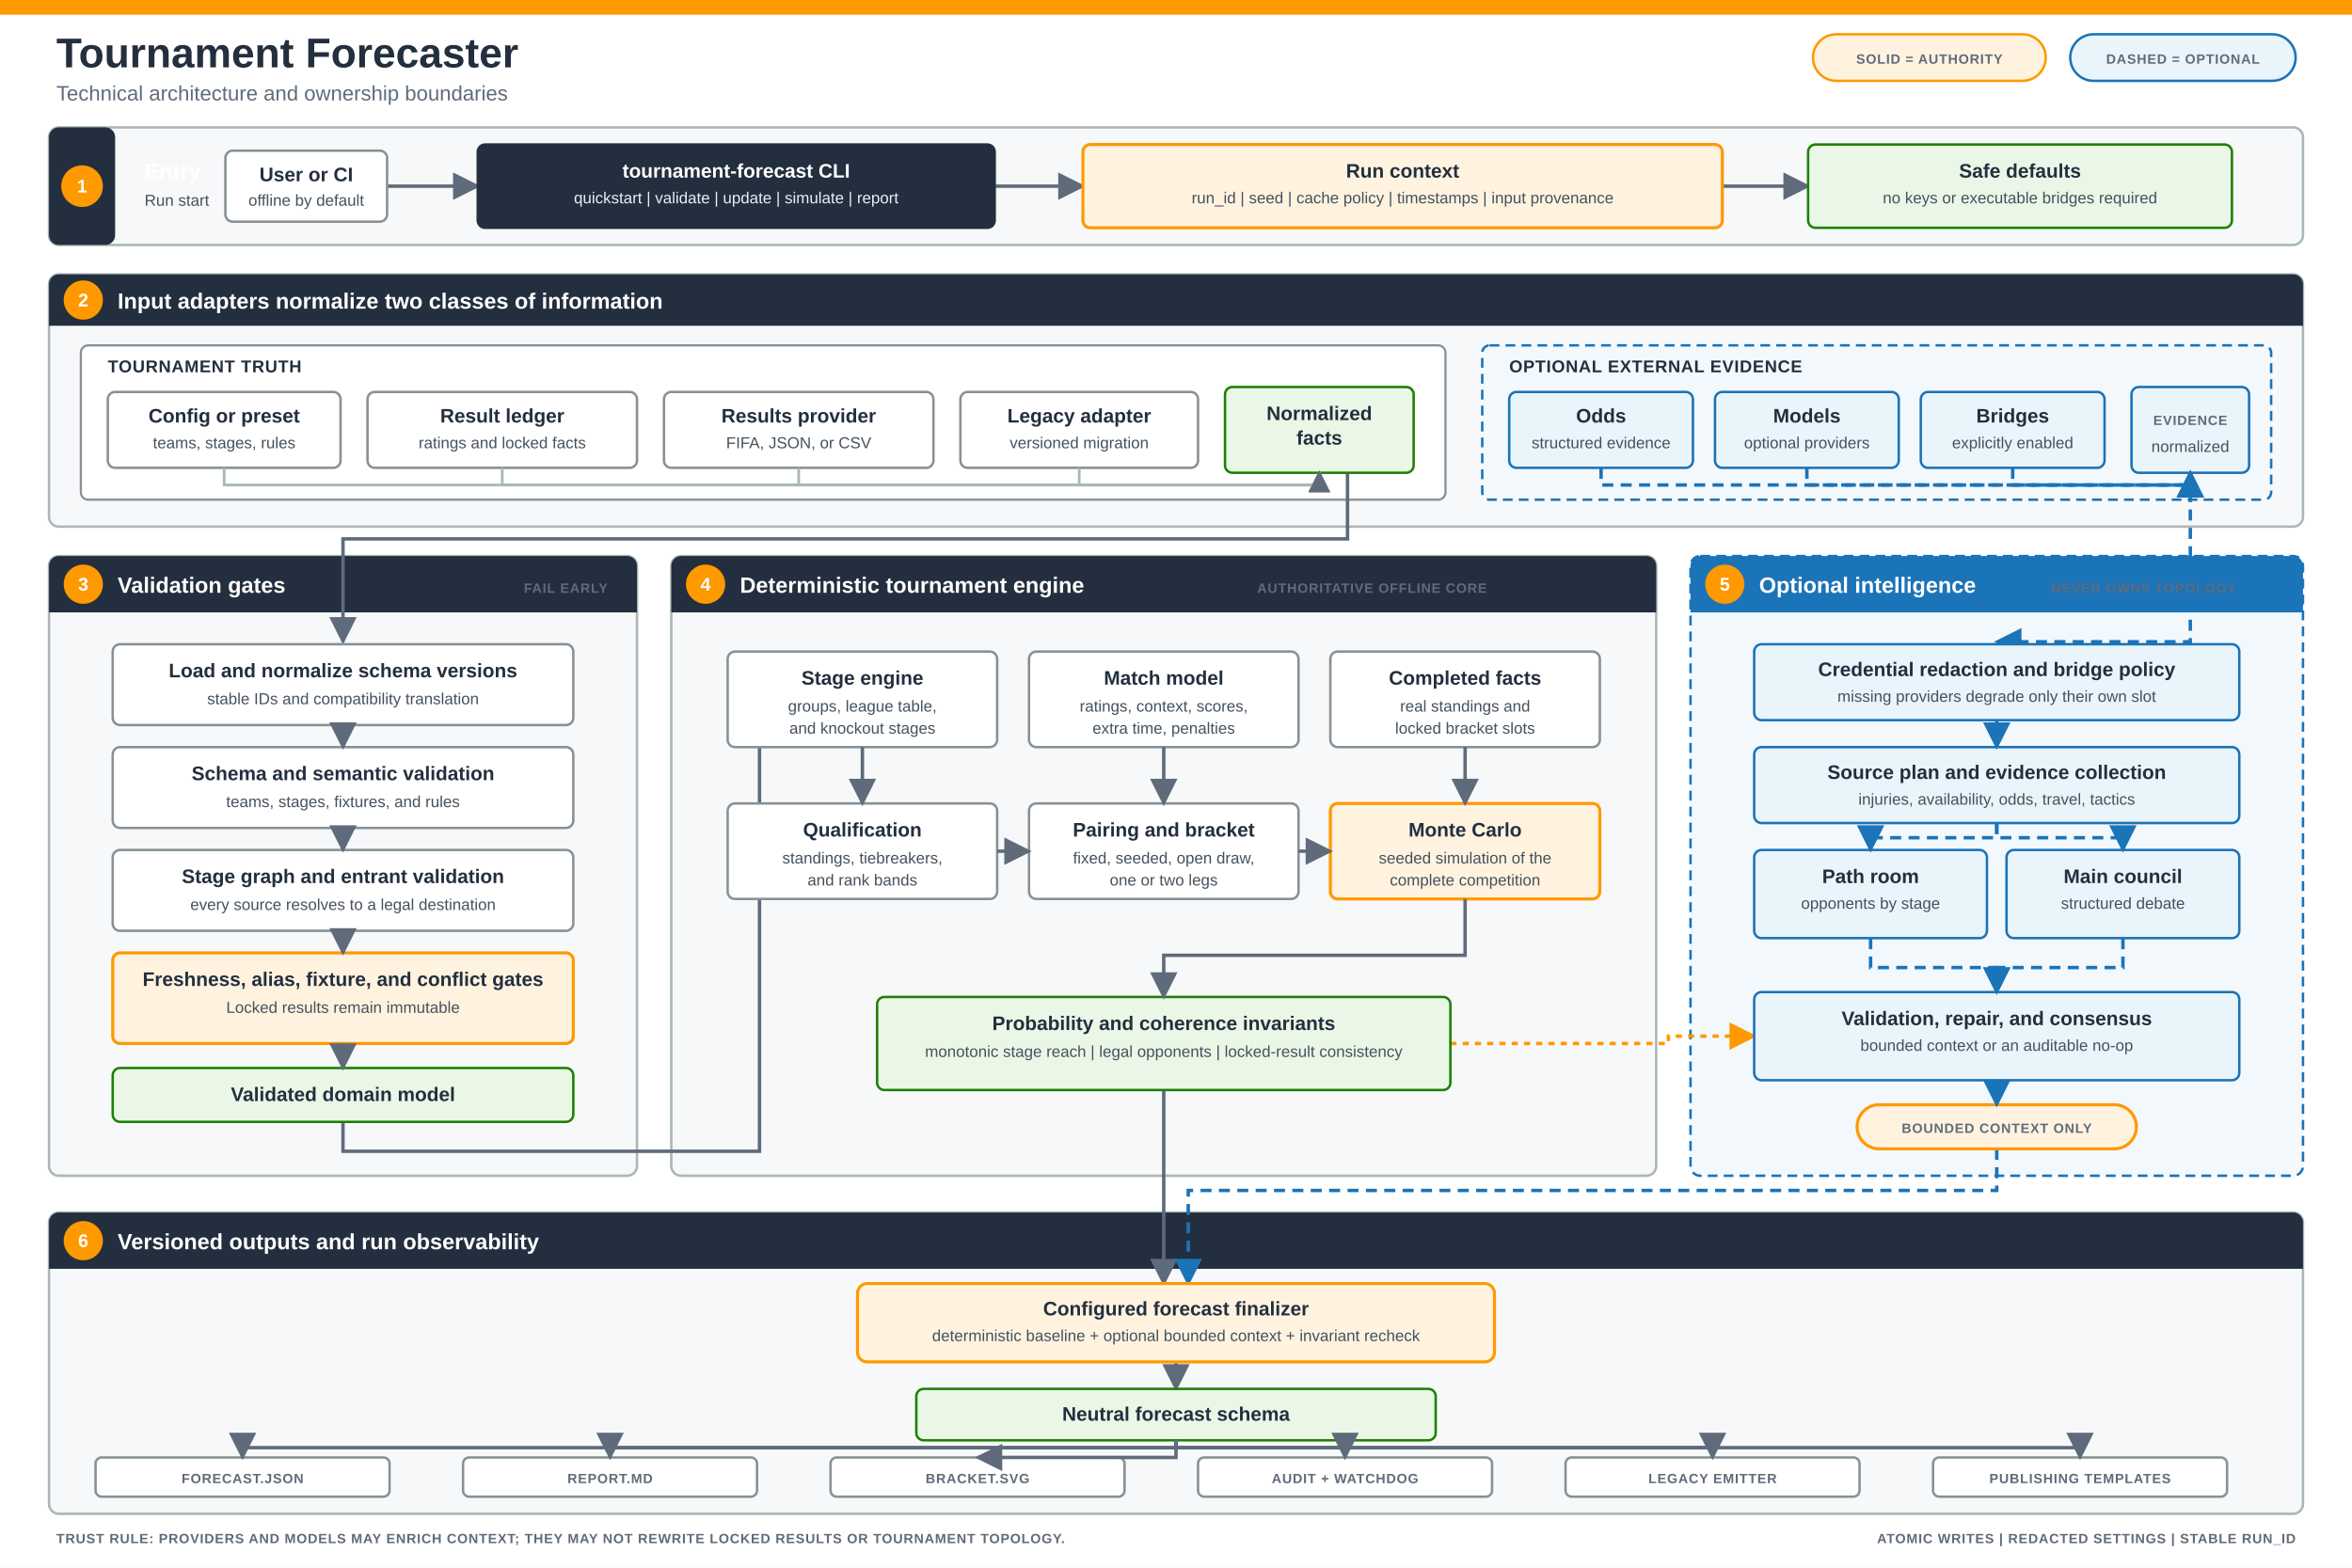
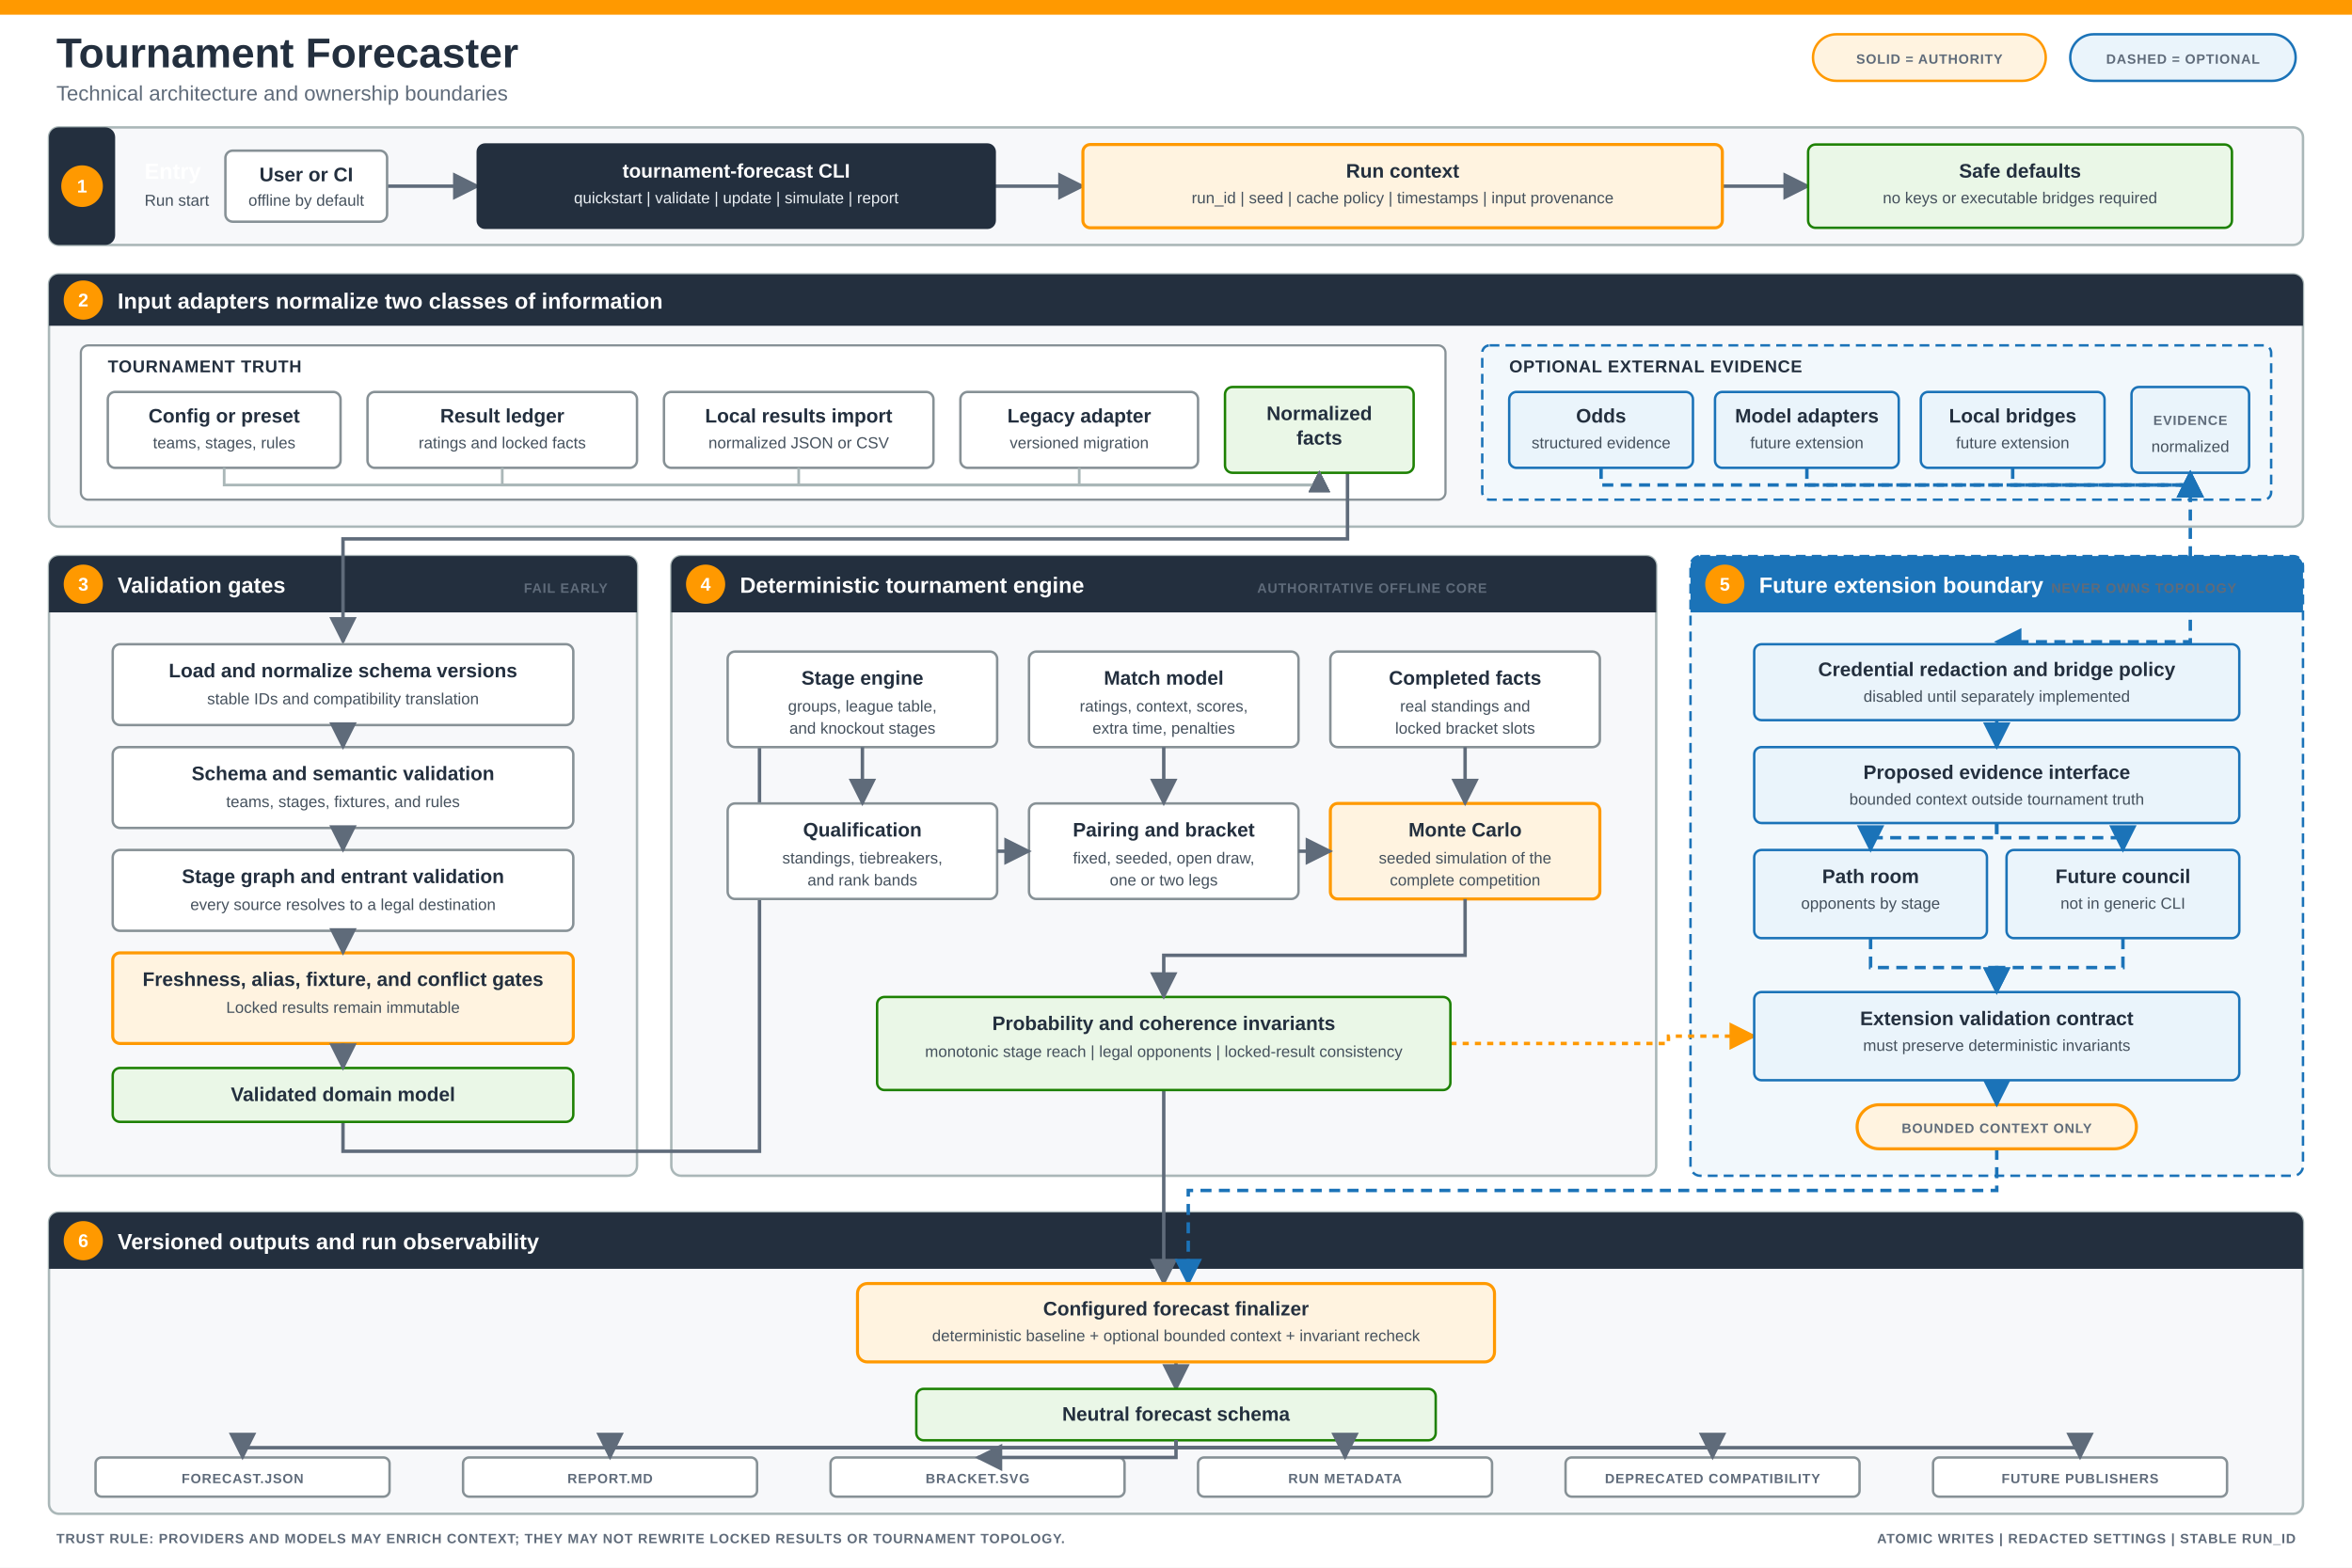
<svg xmlns="http://www.w3.org/2000/svg" width="1920" height="1280" viewBox="0 0 1920 1280" role="img" aria-labelledby="title desc">
  <defs>
    <style>
      .canvas { fill: #ffffff; }
      .zone { fill: #f7f8fa; stroke: #aab7b8; stroke-width: 2; }
      .subzone { fill: #ffffff; stroke: #879196; stroke-width: 1.8; }
      .subzone-blue { fill: #f2f8fc; stroke: #1b73b8; stroke-width: 2; stroke-dasharray: 8 5; }
      .zone-head { fill: #232f3e; }
      .card { fill: #ffffff; stroke: #879196; stroke-width: 2; }
      .card-orange { fill: #fff3e0; stroke: #ff9900; stroke-width: 2.5; }
      .card-blue { fill: #eaf4fb; stroke: #1b73b8; stroke-width: 2; }
      .card-green { fill: #eaf7e7; stroke: #1d8102; stroke-width: 2; }
      .card-navy { fill: #232f3e; stroke: #232f3e; stroke-width: 2; }
      .title { font: 700 34px Arial, Helvetica, sans-serif; fill: #232f3e; }
      .subtitle { font: 400 17px Arial, Helvetica, sans-serif; fill: #5f6b7a; }
      .zone-title { font: 700 18px Arial, Helvetica, sans-serif; fill: #ffffff; }
      .subzone-title { font: 700 14px Arial, Helvetica, sans-serif; fill: #232f3e; letter-spacing: .5px; }
      .card-title { font: 700 16px Arial, Helvetica, sans-serif; fill: #232f3e; }
      .card-title-light { font: 700 16px Arial, Helvetica, sans-serif; fill: #ffffff; }
      .body { font: 400 13px Arial, Helvetica, sans-serif; fill: #45515d; }
      .body-light { font: 400 13px Arial, Helvetica, sans-serif; fill: #e9eef2; }
      .small { font: 700 11px Arial, Helvetica, sans-serif; fill: #5f6b7a; letter-spacing: .6px; }
      .step-text { font: 700 15px Arial, Helvetica, sans-serif; fill: #ffffff; text-anchor: middle; dominant-baseline: central; }
      .flow { fill: none; stroke: #5f6b7a; stroke-width: 2.8; marker-end: url(#arrow); }
      .flow-light { fill: none; stroke: #aab7b8; stroke-width: 2.2; marker-end: url(#arrow); }
      .flow-optional { fill: none; stroke: #1b73b8; stroke-width: 2.8; stroke-dasharray: 9 6; marker-end: url(#arrow-blue); }
      .flow-constraint { fill: none; stroke: #ff9900; stroke-width: 2.8; stroke-dasharray: 5 5; marker-end: url(#arrow-orange); }
      .icon-line { fill: none; stroke: #ffffff; stroke-width: 2.8; stroke-linecap: round; stroke-linejoin: round; }
    </style>
    <marker id="arrow" viewBox="0 0 10 10" refX="9" refY="5" markerWidth="8" markerHeight="8" orient="auto-start-reverse">
      <path d="M0 0 L10 5 L0 10 Z" fill="#5f6b7a" />
    </marker>
    <marker id="arrow-blue" viewBox="0 0 10 10" refX="9" refY="5" markerWidth="8" markerHeight="8" orient="auto-start-reverse">
      <path d="M0 0 L10 5 L0 10 Z" fill="#1b73b8" />
    </marker>
    <marker id="arrow-orange" viewBox="0 0 10 10" refX="9" refY="5" markerWidth="8" markerHeight="8" orient="auto-start-reverse">
      <path d="M0 0 L10 5 L0 10 Z" fill="#ff9900" />
    </marker>
  </defs>
  <rect class="canvas" x="0" y="0" width="1920" height="1280" />
  <rect x="0" y="0" width="1920" height="12" fill="#ff9900" />
  <text class="title" x="46" y="55">Tournament Forecaster</text>
  <text class="subtitle" x="46" y="82">Technical architecture and ownership boundaries</text>
  <rect x="1480" y="28" width="190" height="38" rx="19" fill="#fff3e0" stroke="#ff9900" stroke-width="2" />
  <text class="small" x="1575" y="52" text-anchor="middle" fill="#232f3e">SOLID = AUTHORITY</text>
  <rect x="1690" y="28" width="184" height="38" rx="19" fill="#eaf4fb" stroke="#1b73b8" stroke-width="2" />
  <text class="small" x="1782" y="52" text-anchor="middle" fill="#1b73b8">DASHED = OPTIONAL</text>
  <rect class="zone" x="40" y="104" width="1840" height="96" rx="8" />
  <rect class="zone-head" x="40" y="104" width="54" height="96" rx="8" />
  <rect class="zone" x="40" y="224" width="1840" height="206" rx="8" />
  <path class="zone-head" d="M48 224 H1872 A8 8 0 0 1 1880 232 V266 H40 V232 A8 8 0 0 1 48 224 Z" />
  <rect class="subzone" x="66" y="282" width="1114" height="126" rx="6" />
  <rect class="subzone-blue" x="1210" y="282" width="644" height="126" rx="6" />
  <rect class="zone" x="40" y="454" width="480" height="506" rx="8" />
  <path class="zone-head" d="M48 454 H512 A8 8 0 0 1 520 462 V500 H40 V462 A8 8 0 0 1 48 454 Z" />
  <rect class="zone" x="548" y="454" width="804" height="506" rx="8" />
  <path class="zone-head" d="M556 454 H1344 A8 8 0 0 1 1352 462 V500 H548 V462 A8 8 0 0 1 556 454 Z" />
  <rect class="subzone-blue" x="1380" y="454" width="500" height="506" rx="8" />
  <path d="M1388 454 H1872 A8 8 0 0 1 1880 462 V500 H1380 V462 A8 8 0 0 1 1388 454 Z" fill="#1b73b8" />
  <rect class="zone" x="40" y="990" width="1840" height="246" rx="8" />
  <path class="zone-head" d="M48 990 H1872 A8 8 0 0 1 1880 998 V1036 H40 V998 A8 8 0 0 1 48 990 Z" />
  <path class="flow" d="M316 152 H390" />
  <path class="flow" d="M812 152 H884" />
  <path class="flow" d="M1406 152 H1476" />
  <path class="flow" d="M1100 380 V440 H280 V524" />
  <path class="flow-optional" d="M1788 386 V524 H1630" />
  <path class="flow" d="M280 916 V940 H620 V540" />
  <path class="flow" d="M950 890 V972 H950 V1048" />
  <path class="flow-optional" d="M1630 938 V972 H970 V1048" />
  <path class="flow-constraint" d="M1184 852 H1362 V846 H1432" />
  <path class="flow" d="M960 1112 V1134" />
  <circle cx="67" cy="152" r="17" fill="#ff9900" />
  <text class="step-text" x="67" y="152">1</text>
  <text class="zone-title" x="118" y="146" fill="#232f3e">Entry</text>
  <text class="body" x="118" y="168">Run start</text>
  <rect class="card" x="184" y="123" width="132" height="58" rx="6" />
  <text class="card-title" x="250" y="148" text-anchor="middle">User or CI</text>
  <text class="body" x="250" y="168" text-anchor="middle">offline by default</text>
  <rect class="card-navy" x="390" y="118" width="422" height="68" rx="6" />
  <text class="card-title-light" x="601" y="145" text-anchor="middle">tournament-forecast CLI</text>
  <text class="body-light" x="601" y="166" text-anchor="middle">quickstart | validate | update | simulate | report</text>
  <rect class="card-orange" x="884" y="118" width="522" height="68" rx="6" />
  <text class="card-title" x="1145" y="145" text-anchor="middle">Run context</text>
  <text class="body" x="1145" y="166" text-anchor="middle">run_id | seed | cache policy | timestamps | input provenance</text>
  <rect class="card-green" x="1476" y="118" width="346" height="68" rx="6" />
  <text class="card-title" x="1649" y="145" text-anchor="middle">Safe defaults</text>
  <text class="body" x="1649" y="166" text-anchor="middle">no keys or executable bridges required</text>
  <circle cx="68" cy="245" r="16" fill="#ff9900" />
  <text class="step-text" x="68" y="245">2</text>
  <text class="zone-title" x="96" y="252">Input adapters normalize two classes of information</text>
  <text class="subzone-title" x="88" y="304">TOURNAMENT TRUTH</text>
  <text class="subzone-title" x="1232" y="304" fill="#1b73b8">OPTIONAL EXTERNAL EVIDENCE</text>
  <rect class="card" x="88" y="320" width="190" height="62" rx="6" />
  <text class="card-title" x="183" y="345" text-anchor="middle">Config or preset</text>
  <text class="body" x="183" y="366" text-anchor="middle">teams, stages, rules</text>
  <rect class="card" x="300" y="320" width="220" height="62" rx="6" />
  <text class="card-title" x="410" y="345" text-anchor="middle">Result ledger</text>
  <text class="body" x="410" y="366" text-anchor="middle">ratings and locked facts</text>
  <rect class="card" x="542" y="320" width="220" height="62" rx="6" />
-   <text class="card-title" x="652" y="345" text-anchor="middle">Results provider</text>
-   <text class="body" x="652" y="366" text-anchor="middle">FIFA, JSON, or CSV</text>
+   <text class="card-title" x="652" y="345" text-anchor="middle">Local results import</text>
+   <text class="body" x="652" y="366" text-anchor="middle">normalized JSON or CSV</text>
  <rect class="card" x="784" y="320" width="194" height="62" rx="6" />
  <text class="card-title" x="881" y="345" text-anchor="middle">Legacy adapter</text>
  <text class="body" x="881" y="366" text-anchor="middle">versioned migration</text>
  <rect class="card-green" x="1000" y="316" width="154" height="70" rx="6" />
  <text class="card-title" x="1077" y="343" text-anchor="middle">Normalized</text>
  <text class="card-title" x="1077" y="363" text-anchor="middle">facts</text>
  <path class="flow-light" d="M183 382 V396 H1077 V386" />
  <path class="flow-light" d="M410 382 V396 H1077 V386" />
  <path class="flow-light" d="M652 382 V396 H1077 V386" />
  <path class="flow-light" d="M881 382 V396 H1077 V386" />
  <rect class="card-blue" x="1232" y="320" width="150" height="62" rx="6" />
  <text class="card-title" x="1307" y="345" text-anchor="middle">Odds</text>
  <text class="body" x="1307" y="366" text-anchor="middle">structured evidence</text>
  <rect class="card-blue" x="1400" y="320" width="150" height="62" rx="6" />
-   <text class="card-title" x="1475" y="345" text-anchor="middle">Models</text>
-   <text class="body" x="1475" y="366" text-anchor="middle">optional providers</text>
+   <text class="card-title" x="1475" y="345" text-anchor="middle">Model adapters</text>
+   <text class="body" x="1475" y="366" text-anchor="middle">future extension</text>
  <rect class="card-blue" x="1568" y="320" width="150" height="62" rx="6" />
-   <text class="card-title" x="1643" y="345" text-anchor="middle">Bridges</text>
-   <text class="body" x="1643" y="366" text-anchor="middle">explicitly enabled</text>
+   <text class="card-title" x="1643" y="345" text-anchor="middle">Local bridges</text>
+   <text class="body" x="1643" y="366" text-anchor="middle">future extension</text>
  <rect class="card-blue" x="1740" y="316" width="96" height="70" rx="6" />
  <text class="small" x="1788" y="347" text-anchor="middle" fill="#1b73b8">EVIDENCE</text>
  <text class="body" x="1788" y="369" text-anchor="middle">normalized</text>
  <path class="flow-optional" d="M1307 382 V396 H1788 V386" />
  <path class="flow-optional" d="M1475 382 V396 H1788 V386" />
  <path class="flow-optional" d="M1643 382 V396 H1788 V386" />
  <circle cx="68" cy="477" r="16" fill="#ff9900" />
  <text class="step-text" x="68" y="477">3</text>
  <text class="zone-title" x="96" y="484">Validation gates</text>
  <text class="small" x="496" y="484" text-anchor="end" fill="#ffffff">FAIL EARLY</text>
  <rect class="card" x="92" y="526" width="376" height="66" rx="6" />
  <text class="card-title" x="280" y="553" text-anchor="middle">Load and normalize schema versions</text>
  <text class="body" x="280" y="575" text-anchor="middle">stable IDs and compatibility translation</text>
  <rect class="card" x="92" y="610" width="376" height="66" rx="6" />
  <text class="card-title" x="280" y="637" text-anchor="middle">Schema and semantic validation</text>
  <text class="body" x="280" y="659" text-anchor="middle">teams, stages, fixtures, and rules</text>
  <rect class="card" x="92" y="694" width="376" height="66" rx="6" />
  <text class="card-title" x="280" y="721" text-anchor="middle">Stage graph and entrant validation</text>
  <text class="body" x="280" y="743" text-anchor="middle">every source resolves to a legal destination</text>
  <rect class="card-orange" x="92" y="778" width="376" height="74" rx="6" />
  <text class="card-title" x="280" y="805" text-anchor="middle">Freshness, alias, fixture, and conflict gates</text>
  <text class="body" x="280" y="827" text-anchor="middle">Locked results remain immutable</text>
  <rect class="card-green" x="92" y="872" width="376" height="44" rx="6" />
  <text class="card-title" x="280" y="899" text-anchor="middle">Validated domain model</text>
  <path class="flow" d="M280 592 V610" />
  <path class="flow" d="M280 676 V694" />
  <path class="flow" d="M280 760 V778" />
  <path class="flow" d="M280 852 V872" />
  <circle cx="576" cy="477" r="16" fill="#ff9900" />
  <text class="step-text" x="576" y="477">4</text>
  <text class="zone-title" x="604" y="484">Deterministic tournament engine</text>
  <text class="small" x="1120" y="484" text-anchor="middle" fill="#ffffff">AUTHORITATIVE OFFLINE CORE</text>
  <rect class="card" x="594" y="532" width="220" height="78" rx="6" />
  <text class="card-title" x="704" y="559" text-anchor="middle">Stage engine</text>
  <text class="body" x="704" y="581" text-anchor="middle">groups, league table,</text>
  <text class="body" x="704" y="599" text-anchor="middle">and knockout stages</text>
  <rect class="card" x="840" y="532" width="220" height="78" rx="6" />
  <text class="card-title" x="950" y="559" text-anchor="middle">Match model</text>
  <text class="body" x="950" y="581" text-anchor="middle">ratings, context, scores,</text>
  <text class="body" x="950" y="599" text-anchor="middle">extra time, penalties</text>
  <rect class="card" x="1086" y="532" width="220" height="78" rx="6" />
  <text class="card-title" x="1196" y="559" text-anchor="middle">Completed facts</text>
  <text class="body" x="1196" y="581" text-anchor="middle">real standings and</text>
  <text class="body" x="1196" y="599" text-anchor="middle">locked bracket slots</text>
  <rect class="card" x="594" y="656" width="220" height="78" rx="6" />
  <text class="card-title" x="704" y="683" text-anchor="middle">Qualification</text>
  <text class="body" x="704" y="705" text-anchor="middle">standings, tiebreakers,</text>
  <text class="body" x="704" y="723" text-anchor="middle">and rank bands</text>
  <rect class="card" x="840" y="656" width="220" height="78" rx="6" />
  <text class="card-title" x="950" y="683" text-anchor="middle">Pairing and bracket</text>
  <text class="body" x="950" y="705" text-anchor="middle">fixed, seeded, open draw,</text>
  <text class="body" x="950" y="723" text-anchor="middle">one or two legs</text>
  <rect class="card-orange" x="1086" y="656" width="220" height="78" rx="6" />
  <text class="card-title" x="1196" y="683" text-anchor="middle">Monte Carlo</text>
  <text class="body" x="1196" y="705" text-anchor="middle">seeded simulation of the</text>
  <text class="body" x="1196" y="723" text-anchor="middle">complete competition</text>
  <rect class="card-green" x="716" y="814" width="468" height="76" rx="6" />
  <text class="card-title" x="950" y="841" text-anchor="middle">Probability and coherence invariants</text>
  <text class="body" x="950" y="863" text-anchor="middle">monotonic stage reach | legal opponents | locked-result consistency</text>
  <path class="flow" d="M704 610 V656" />
  <path class="flow" d="M814 695 H840" />
  <path class="flow" d="M1060 695 H1086" />
  <path class="flow" d="M1196 610 V656" />
  <path class="flow" d="M950 610 V656" />
  <path class="flow" d="M1196 734 V780 H950 V814" />
  <circle cx="1408" cy="477" r="16" fill="#ff9900" />
  <text class="step-text" x="1408" y="477">5</text>
-   <text class="zone-title" x="1436" y="484">Optional intelligence</text>
+   <text class="zone-title" x="1436" y="484">Future extension boundary</text>
  <text class="small" x="1750" y="484" text-anchor="middle" fill="#ffffff">NEVER OWNS TOPOLOGY</text>
  <rect class="card-blue" x="1432" y="526" width="396" height="62" rx="6" />
  <text class="card-title" x="1630" y="552" text-anchor="middle">Credential redaction and bridge policy</text>
-   <text class="body" x="1630" y="573" text-anchor="middle">missing providers degrade only their own slot</text>
+   <text class="body" x="1630" y="573" text-anchor="middle">disabled until separately implemented</text>
  <rect class="card-blue" x="1432" y="610" width="396" height="62" rx="6" />
-   <text class="card-title" x="1630" y="636" text-anchor="middle">Source plan and evidence collection</text>
-   <text class="body" x="1630" y="657" text-anchor="middle">injuries, availability, odds, travel, tactics</text>
+   <text class="card-title" x="1630" y="636" text-anchor="middle">Proposed evidence interface</text>
+   <text class="body" x="1630" y="657" text-anchor="middle">bounded context outside tournament truth</text>
  <rect class="card-blue" x="1432" y="694" width="190" height="72" rx="6" />
  <text class="card-title" x="1527" y="721" text-anchor="middle">Path room</text>
  <text class="body" x="1527" y="742" text-anchor="middle">opponents by stage</text>
  <rect class="card-blue" x="1638" y="694" width="190" height="72" rx="6" />
-   <text class="card-title" x="1733" y="721" text-anchor="middle">Main council</text>
-   <text class="body" x="1733" y="742" text-anchor="middle">structured debate</text>
+   <text class="card-title" x="1733" y="721" text-anchor="middle">Future council</text>
+   <text class="body" x="1733" y="742" text-anchor="middle">not in generic CLI</text>
  <rect class="card-blue" x="1432" y="810" width="396" height="72" rx="6" />
-   <text class="card-title" x="1630" y="837" text-anchor="middle">Validation, repair, and consensus</text>
-   <text class="body" x="1630" y="858" text-anchor="middle">bounded context or an auditable no-op</text>
+   <text class="card-title" x="1630" y="837" text-anchor="middle">Extension validation contract</text>
+   <text class="body" x="1630" y="858" text-anchor="middle">must preserve deterministic invariants</text>
  <rect class="card-orange" x="1516" y="902" width="228" height="36" rx="18" />
  <text class="small" x="1630" y="925" text-anchor="middle" fill="#232f3e">BOUNDED CONTEXT ONLY</text>
  <path class="flow-optional" d="M1630 588 V610" />
  <path class="flow-optional" d="M1630 672 V684 H1527 V694" />
  <path class="flow-optional" d="M1630 672 V684 H1733 V694" />
  <path class="flow-optional" d="M1527 766 V790 H1630 V810" />
  <path class="flow-optional" d="M1733 766 V790 H1630 V810" />
  <path class="flow-optional" d="M1630 882 V902" />
  <circle cx="68" cy="1013" r="16" fill="#ff9900" />
  <text class="step-text" x="68" y="1013">6</text>
  <text class="zone-title" x="96" y="1020">Versioned outputs and run observability</text>
  <rect class="card-orange" x="700" y="1048" width="520" height="64" rx="8" />
  <text class="card-title" x="960" y="1074" text-anchor="middle">Configured forecast finalizer</text>
  <text class="body" x="960" y="1095" text-anchor="middle">deterministic baseline + optional bounded context + invariant recheck</text>
  <rect class="card-green" x="748" y="1134" width="424" height="42" rx="6" />
  <text class="card-title" x="960" y="1160" text-anchor="middle">Neutral forecast schema</text>
  <rect class="card" x="78" y="1190" width="240" height="32" rx="5" />
  <text class="small" x="198" y="1211" text-anchor="middle">FORECAST.JSON</text>
  <rect class="card" x="378" y="1190" width="240" height="32" rx="5" />
  <text class="small" x="498" y="1211" text-anchor="middle">REPORT.MD</text>
  <rect class="card" x="678" y="1190" width="240" height="32" rx="5" />
  <text class="small" x="798" y="1211" text-anchor="middle">BRACKET.SVG</text>
  <rect class="card" x="978" y="1190" width="240" height="32" rx="5" />
-   <text class="small" x="1098" y="1211" text-anchor="middle">AUDIT + WATCHDOG</text>
+   <text class="small" x="1098" y="1211" text-anchor="middle">RUN METADATA</text>
  <rect class="card" x="1278" y="1190" width="240" height="32" rx="5" />
-   <text class="small" x="1398" y="1211" text-anchor="middle">LEGACY EMITTER</text>
+   <text class="small" x="1398" y="1211" text-anchor="middle">DEPRECATED COMPATIBILITY</text>
  <rect class="card" x="1578" y="1190" width="240" height="32" rx="5" />
-   <text class="small" x="1698" y="1211" text-anchor="middle">PUBLISHING TEMPLATES</text>
+   <text class="small" x="1698" y="1211" text-anchor="middle">FUTURE PUBLISHERS</text>
  <path class="flow" d="M960 1176 V1182 H198 V1190" />
  <path class="flow" d="M960 1176 V1182 H498 V1190" />
  <path class="flow" d="M960 1176 V1190 H798" />
  <path class="flow" d="M960 1176 V1182 H1098 V1190" />
  <path class="flow" d="M960 1176 V1182 H1398 V1190" />
  <path class="flow" d="M960 1176 V1182 H1698 V1190" />
  <text class="small" x="46" y="1260">TRUST RULE: PROVIDERS AND MODELS MAY ENRICH CONTEXT; THEY MAY NOT REWRITE LOCKED RESULTS OR TOURNAMENT TOPOLOGY.</text>
  <text class="small" x="1874" y="1260" text-anchor="end">ATOMIC WRITES | REDACTED SETTINGS | STABLE RUN_ID</text>
</svg>
